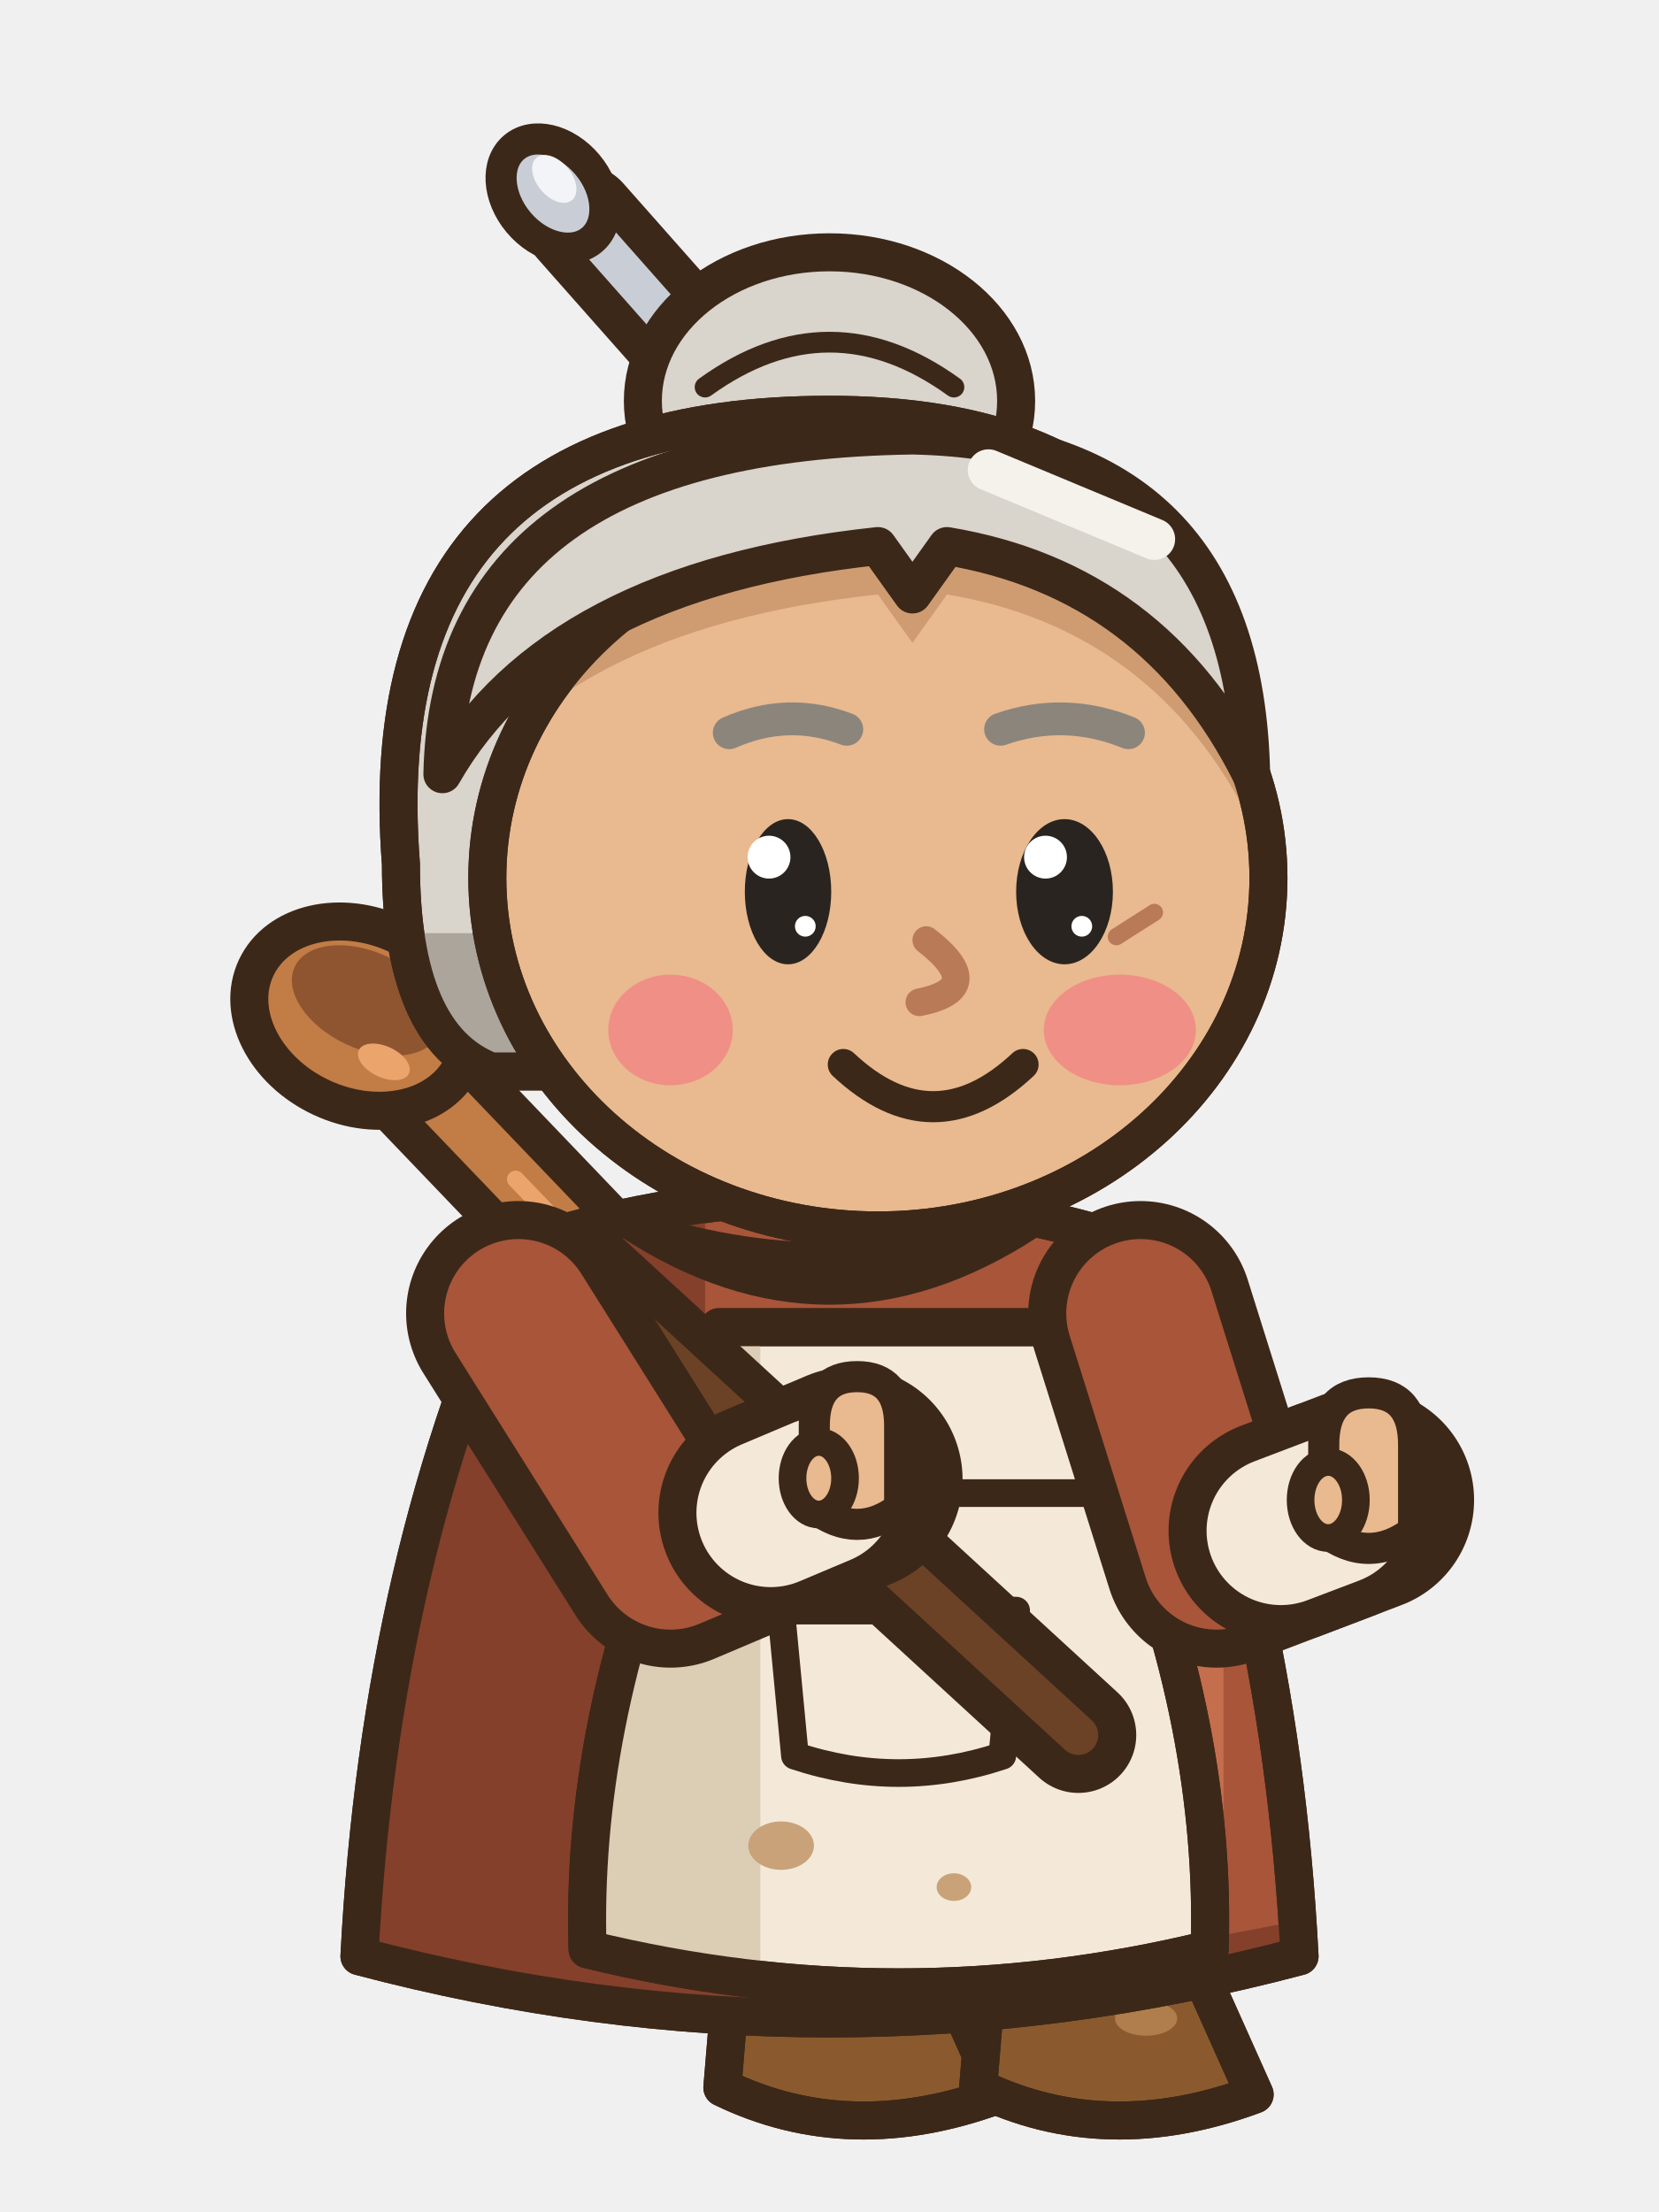
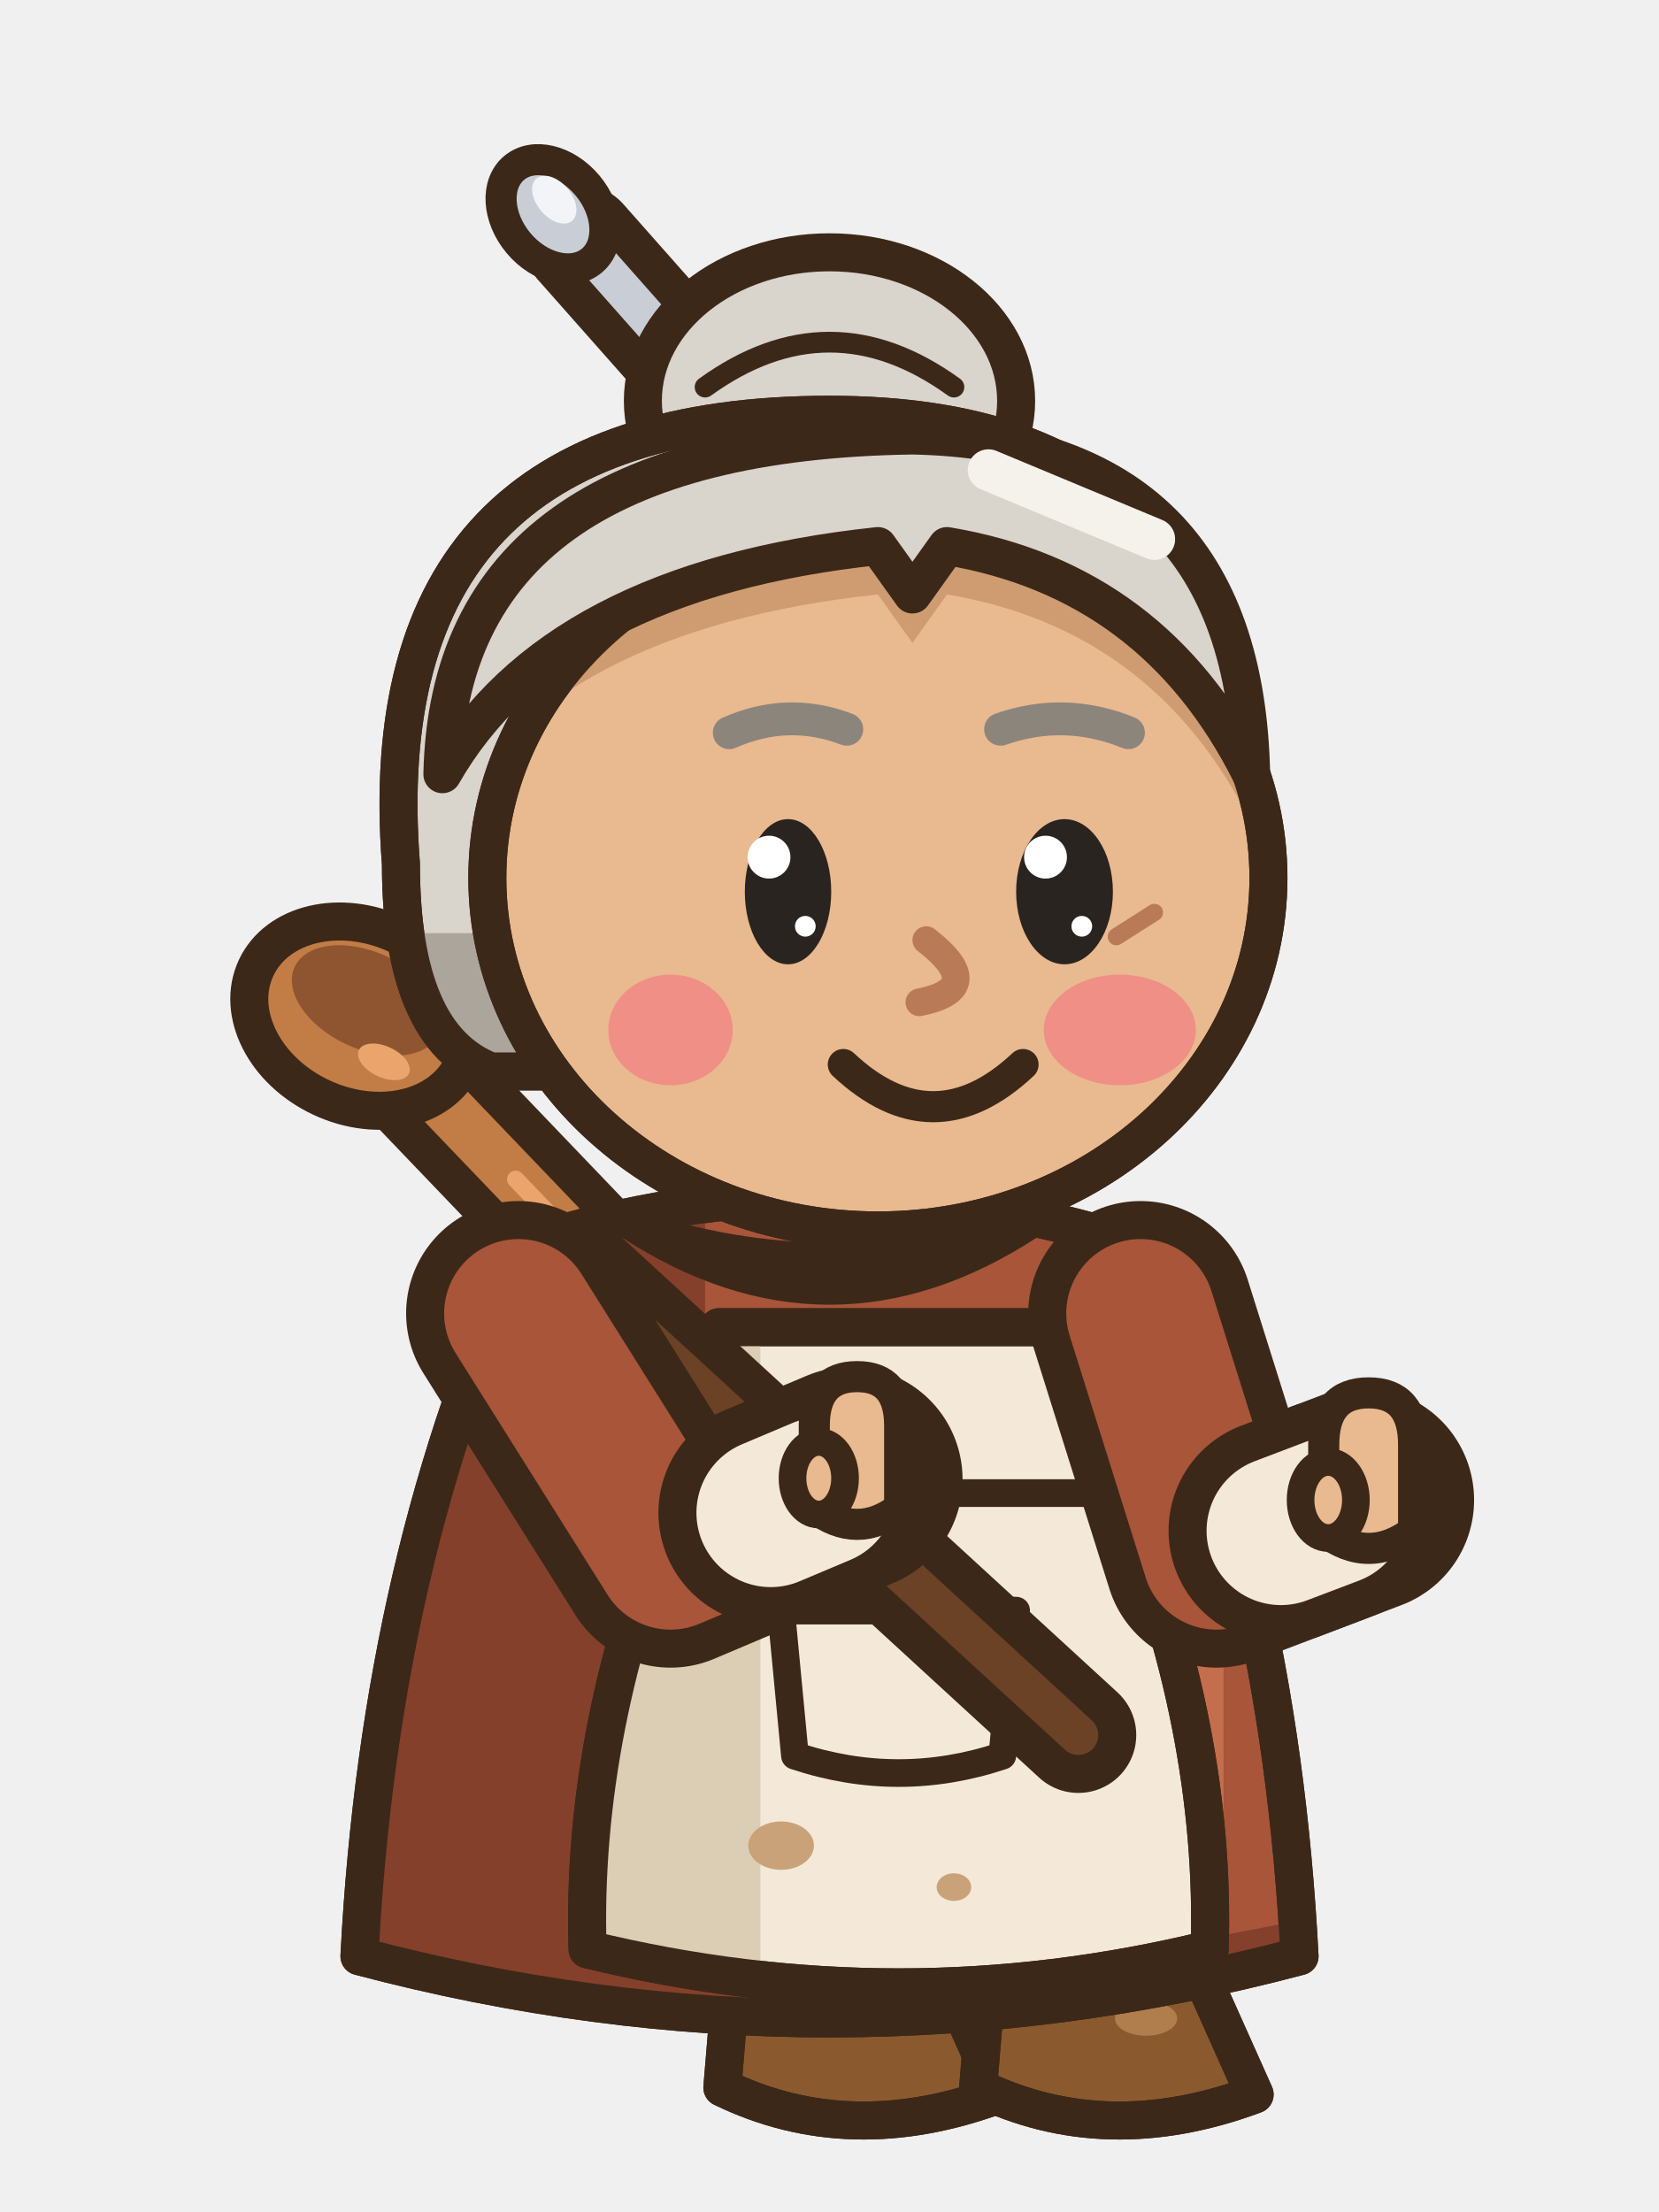
<svg xmlns="http://www.w3.org/2000/svg" width="48" height="64" viewBox="0 0 48 64">
  <g transform="translate(48 0) scale(-1 1)">
    <g transform="translate(0 3)">
      <line x1="15" y1="50" x2="37.6" y2="26.4" stroke="#3C2819" stroke-width="3.7" stroke-linecap="round" />
      <line x1="15" y1="50" x2="37.6" y2="26.4" stroke="#C27C45" stroke-width="1.5" stroke-linecap="round" />
      <line x1="17.26" y1="47.64" x2="33.08" y2="31.12" stroke="#EAA46C" stroke-width="0.5" stroke-linecap="round" />
      <g transform="rotate(-25 37.6 26.4)">
        <ellipse cx="37.6" cy="26.4" rx="3.3" ry="2.6" fill="#C27C45" stroke="#3C2819" stroke-width="1.1" stroke-linejoin="round" stroke-linecap="round" />
        <ellipse cx="37.6" cy="25.9" rx="2.3" ry="1.4" fill="#8F5530" stroke="none" />
        <ellipse cx="36.4" cy="27.3" rx="0.8" ry="0.45" fill="#EAA46C" stroke="none" />
      </g>
    </g>
    <line x1="28" y1="52.6" x2="23.8" y2="53" stroke="#3C2819" stroke-width="6.8" stroke-linecap="round" />
    <line x1="28" y1="52.6" x2="23.8" y2="53" stroke="#6A5A52" stroke-width="4.6" stroke-linecap="round" />
    <rect x="21.4" y="53" width="4.8" height="5" rx="1.6" fill="#6A5A52" stroke="#3C2819" stroke-width="1.1" stroke-linejoin="round" stroke-linecap="round" />
    <rect x="24.6" y="53.6" width="1.1" height="3.4" rx="0.5" fill="#54463F" />
    <path d="M20.8,56.8 L26.8,56.8 L27.1,60.4 Q23.4,62.2 19.1,60.6 Z" fill="#8A5A2E" stroke="#3C2819" stroke-width="1.1" stroke-linejoin="round" stroke-linecap="round" />
    <clipPath id="caseassistendre0s238568">
      <path d="M20.8,56.8 L26.8,56.8 L27.1,60.4 Q23.4,62.2 19.1,60.6 Z" />
    </clipPath>
    <g clip-path="url(#caseassistendre0s238568)">
      <path d="M19,60.1 Q23.4,61.8 27.2,59.9 L27.2,62.4 L19,62.4 Z" fill="#6B4322" />
    </g>
    <path d="M20.8,56.8 L26.8,56.8 L27.1,60.4 Q23.4,62.2 19.1,60.6 Z" fill="none" stroke="#3C2819" stroke-width="1.1" stroke-linejoin="round" stroke-linecap="round" />
    <ellipse cx="22.24" cy="58.4" rx="0.9" ry="0.5" fill="#B07E4C" stroke="none" />
    <line x1="20.6" y1="52.6" x2="16.4" y2="53" stroke="#3C2819" stroke-width="6.8" stroke-linecap="round" />
    <line x1="20.6" y1="52.6" x2="16.4" y2="53" stroke="#6A5A52" stroke-width="4.6" stroke-linecap="round" />
    <rect x="14" y="53" width="4.8" height="5" rx="1.6" fill="#6A5A52" stroke="#3C2819" stroke-width="1.1" stroke-linejoin="round" stroke-linecap="round" />
    <rect x="17.2" y="53.6" width="1.1" height="3.4" rx="0.5" fill="#54463F" />
    <path d="M13.4,56.8 L19.4,56.8 L19.7,60.4 Q16,62.2 11.7,60.6 Z" fill="#8A5A2E" stroke="#3C2819" stroke-width="1.1" stroke-linejoin="round" stroke-linecap="round" />
    <clipPath id="caseassistendre0s164568">
      <path d="M13.4,56.8 L19.4,56.8 L19.7,60.4 Q16,62.2 11.7,60.6 Z" />
    </clipPath>
    <g clip-path="url(#caseassistendre0s164568)">
      <path d="M11.6,60.1 Q16,61.8 19.8,59.9 L19.8,62.4 L11.6,62.4 Z" fill="#6B4322" />
    </g>
    <path d="M13.4,56.8 L19.4,56.8 L19.7,60.4 Q16,62.2 11.7,60.6 Z" fill="none" stroke="#3C2819" stroke-width="1.1" stroke-linejoin="round" stroke-linecap="round" />
    <ellipse cx="14.84" cy="58.4" rx="0.9" ry="0.5" fill="#B07E4C" stroke="none" />
    <g transform="translate(0 3)">
      <path d="M15.2,33 Q24,30.2 32.8,33 Q37,42 37.6,53.6 Q24,57.2 10.4,53.6 Q11,42 15.2,33 Z" fill="#A8553A" stroke="#3C2819" stroke-width="1.1" stroke-linejoin="round" stroke-linecap="round" />
      <clipPath id="caseassistendre0d">
        <path d="M15.2,33 Q24,30.2 32.8,33 Q37,42 37.6,53.6 Q24,57.2 10.4,53.6 Q11,42 15.2,33 Z" />
      </clipPath>
      <g clip-path="url(#caseassistendre0d)">
        <rect x="27.6" y="30" width="12" height="30" fill="#84402B" />
        <path d="M8,52 Q24,56 40,52 L40,60 L8,60 Z" fill="#84402B" />
        <rect x="12.6" y="38" width="1.5" height="13" rx="0.75" fill="#C46E4E" />
      </g>
      <path d="M15.2,33 Q24,30.2 32.8,33 Q37,42 37.6,53.6 Q24,57.2 10.4,53.6 Q11,42 15.2,33 Z" fill="none" stroke="#3C2819" stroke-width="1.1" stroke-linejoin="round" stroke-linecap="round" />
      <path d="M16.8,35.4 L27.2,35.4 L28.4,40.2 Q31.2,47 31,53.4 Q22,55.6 13,53.4 Q12.8,47 15.6,40.2 Z" fill="#F4E9D8" stroke="#3C2819" stroke-width="1.1" stroke-linejoin="round" stroke-linecap="round" />
      <clipPath id="caseassistendre0a">
        <path d="M16.8,35.4 L27.2,35.4 L28.4,40.2 Q31.2,47 31,53.4 Q22,55.6 13,53.4 Q12.8,47 15.6,40.2 Z" />
      </clipPath>
      <g clip-path="url(#caseassistendre0a)">
        <rect x="26" y="34" width="8" height="24" fill="#DCCDB5" />
        <ellipse cx="19" cy="46.6" rx="1.3" ry="0.85" fill="#C9A27A" stroke="none" />
        <ellipse cx="25.4" cy="50.4" rx="0.95" ry="0.7" fill="#C9A27A" stroke="none" />
        <ellipse cx="20.4" cy="51.6" rx="0.5" ry="0.4" fill="#C9A27A" stroke="none" />
      </g>
      <path d="M16.8,35.4 L27.2,35.4 L28.4,40.2 Q31.2,47 31,53.4 Q22,55.6 13,53.4 Q12.8,47 15.6,40.2 Z" fill="none" stroke="#3C2819" stroke-width="1.1" stroke-linejoin="round" stroke-linecap="round" />
      <path d="M15.6,40.2 L28.4,40.2" fill="none" stroke="#3C2819" stroke-width="0.8" stroke-linejoin="round" stroke-linecap="round" />
      <path d="M18.6,43.6 L25.4,43.6 L25,47.8 Q22,48.8 19,47.8 Z" fill="#F4E9D8" stroke="#3C2819" stroke-width="0.8" stroke-linejoin="round" stroke-linecap="round" />
      <line x1="31.4" y1="33.8" x2="16.8" y2="47.2" stroke="#3C2819" stroke-width="3.35" stroke-linecap="round" />
      <line x1="31.4" y1="33.8" x2="16.8" y2="47.2" stroke="#6B4226" stroke-width="1.15" stroke-linecap="round" />
    </g>
    <path d="M33,38 L28.6,45 L23.4,42.8" fill="none" stroke="#3C2819" stroke-width="6.5" stroke-linecap="round" stroke-linejoin="round" />
    <path d="M33,38 L28.6,45 L23.4,42.8" fill="none" stroke="#A8553A" stroke-width="4.3" stroke-linecap="round" stroke-linejoin="round" />
    <line x1="25.7" y1="43.77" x2="24.23" y2="43.15" stroke="#3C2819" stroke-width="6.5" stroke-linecap="round" />
    <line x1="25.7" y1="43.77" x2="24.23" y2="43.15" stroke="#F4E9D8" stroke-width="4.3" stroke-linecap="round" />
    <path d="M21.97,43.63 L21.97,41.25 Q21.97,39.83 23.2,39.83 Q24.44,39.83 24.44,41.25 L24.44,43.63 Q23.2,44.58 21.97,43.63 Z" fill="#E9B98F" stroke="#3C2819" stroke-width="0.9" stroke-linejoin="round" stroke-linecap="round" />
    <ellipse cx="24.31" cy="42.77" rx="0.76" ry="1.05" fill="#E9B98F" stroke="#3C2819" stroke-width="0.8" stroke-linejoin="round" stroke-linecap="round" />
    <g transform="translate(0 3)">
      <path d="M18.2,32.4 Q24,36.2 29.8,32.4 Q24,34.4 18.2,32.4 Z" fill="#F4E9D8" stroke="#3C2819" stroke-width="0.9" stroke-linejoin="round" stroke-linecap="round" />
    </g>
    <path d="M15,38 L12.8,45 L8.6,43.4" fill="none" stroke="#3C2819" stroke-width="6.5" stroke-linecap="round" stroke-linejoin="round" />
    <path d="M15,38 L12.8,45 L8.6,43.4" fill="none" stroke="#A8553A" stroke-width="4.3" stroke-linecap="round" stroke-linejoin="round" />
    <line x1="10.94" y1="44.29" x2="9.44" y2="43.72" stroke="#3C2819" stroke-width="6.5" stroke-linecap="round" />
    <line x1="10.94" y1="44.29" x2="9.44" y2="43.72" stroke="#F4E9D8" stroke-width="4.3" stroke-linecap="round" />
    <path d="M7.1,44.3 L7.1,41.8 Q7.1,40.3 8.4,40.3 Q9.7,40.3 9.7,41.8 L9.7,44.3 Q8.4,45.3 7.1,44.3 Z" fill="#E9B98F" stroke="#3C2819" stroke-width="0.9" stroke-linejoin="round" stroke-linecap="round" />
    <ellipse cx="9.57" cy="43.4" rx="0.8" ry="1.1" fill="#E9B98F" stroke="#3C2819" stroke-width="0.8" stroke-linejoin="round" stroke-linecap="round" />
    <g transform="translate(0 3)">
-       <line x1="26.6" y1="8.6" x2="31.2" y2="3.4" stroke="#3C2819" stroke-width="3.3" stroke-linecap="round" />
-       <line x1="26.6" y1="8.6" x2="31.2" y2="3.4" stroke="#C9CED6" stroke-width="1.1" stroke-linecap="round" />
-       <g transform="rotate(40 32 2.6)">
-         <ellipse cx="32" cy="2.6" rx="1.3" ry="1.75" fill="#C9CED6" stroke="#3C2819" stroke-width="0.9" stroke-linejoin="round" stroke-linecap="round" />
-         <ellipse cx="31.7" cy="2.3" rx="0.5" ry="0.8" fill="#F2F4F7" stroke="none" />
+       <line x1="26.6" y1="9.2" x2="31.2" y2="4" stroke="#3C2819" stroke-width="3.3" stroke-linecap="round" />
+       <line x1="26.6" y1="9.2" x2="31.2" y2="4" stroke="#C9CED6" stroke-width="1.1" stroke-linecap="round" />
+       <g transform="rotate(40 32 3.2)">
+         <ellipse cx="32" cy="3.2" rx="1.3" ry="1.75" fill="#C9CED6" stroke="#3C2819" stroke-width="0.9" stroke-linejoin="round" stroke-linecap="round" />
+         <ellipse cx="31.7" cy="2.9" rx="0.5" ry="0.8" fill="#F2F4F7" stroke="none" />
      </g>
      <ellipse cx="24" cy="8.6" rx="5.4" ry="4.3" fill="#D9D4CC" stroke="#3C2819" stroke-width="1.1" stroke-linejoin="round" stroke-linecap="round" />
      <path d="M20.4,8.2 Q24,5.6 27.6,8.2" fill="none" stroke="#3C2819" stroke-width="0.6" stroke-linejoin="round" stroke-linecap="round" />
      <path d="M12.6,22 Q11.4,9 24,9 Q37.4,9 36.4,22 Q36.4,27 33.8,28 L15,28 Q12.6,27 12.6,22 Z" fill="#D9D4CC" stroke="#3C2819" stroke-width="1.1" stroke-linejoin="round" stroke-linecap="round" />
      <clipPath id="caseassistendre0h">
        <path d="M12.6,22 Q11.4,9 24,9 Q37.4,9 36.4,22 Q36.4,27 33.8,28 L15,28 Q12.6,27 12.6,22 Z" />
      </clipPath>
      <g clip-path="url(#caseassistendre0h)">
        <rect x="8" y="24" width="32" height="6" fill="#ABA59C" />
      </g>
      <path d="M12.6,22 Q11.4,9 24,9 Q37.4,9 36.4,22 Q36.4,27 33.8,28 L15,28 Q12.6,27 12.6,22 Z" fill="none" stroke="#3C2819" stroke-width="1.1" stroke-linejoin="round" stroke-linecap="round" />
      <path d="M11.3,22.4 a11.3,10.2 0 1,0 22.6,0 a11.3,10.2 0 1,0 -22.6,0 Z" fill="#E9B98F" stroke="#3C2819" stroke-width="1.1" stroke-linejoin="round" stroke-linecap="round" />
      <clipPath id="caseassistendre0f">
        <path d="M11.3,22.4 a11.3,10.2 0 1,0 22.6,0 a11.3,10.2 0 1,0 -22.6,0 Z" />
      </clipPath>
      <g clip-path="url(#caseassistendre0f)">
        <path d="M11.8,19.4 Q12,9.8 21.6,9.6 Q35,9.8 35.2,19.4 Q32,13.8 22.6,12.8 L21.6,14.2 L20.6,12.8 Q14.6,13.8 11.8,19.4 Z" fill="#CF9C72" transform="translate(0 1.4)" />
        <ellipse cx="15.6" cy="26.8" rx="2.2" ry="1.6" fill="#F08F86" stroke="none" />
        <ellipse cx="28.6" cy="26.8" rx="1.8" ry="1.6" fill="#F08F86" stroke="none" />
      </g>
      <path d="M11.3,22.4 a11.3,10.2 0 1,0 22.6,0 a11.3,10.2 0 1,0 -22.6,0 Z" fill="none" stroke="#3C2819" stroke-width="1.1" stroke-linejoin="round" stroke-linecap="round" />
      <path d="M11.8,19.4 Q12,9.8 21.6,9.6 Q35,9.8 35.2,19.4 Q32,13.8 22.6,12.8 L21.6,14.2 L20.6,12.8 Q14.6,13.8 11.8,19.4 Z" fill="#D9D4CC" stroke="#3C2819" stroke-width="1.1" stroke-linejoin="round" stroke-linecap="round" />
      <line x1="14.6" y1="12.6" x2="19.4" y2="10.6" stroke="#F5F2EC" stroke-width="1.2" stroke-linecap="round" />
      <line x1="14.6" y1="23.4" x2="15.7" y2="24.1" stroke="#B97A58" stroke-width="0.5" stroke-linecap="round" />
      <path d="M21.2,24.2 Q19.4,25.6 21.4,26" fill="none" stroke="#B97A58" stroke-width="0.8" stroke-linejoin="round" stroke-linecap="round" />
      <path d="M15.35,18.2 Q17.2,17.45 19.05,18.1" fill="none" stroke="#8C857C" stroke-width="0.95" stroke-linecap="round" />
      <path d="M26.9,18.2 Q25.2,17.45 23.5,18.1" fill="none" stroke="#8C857C" stroke-width="0.95" stroke-linecap="round" />
      <ellipse cx="17.2" cy="22.8" rx="1.4" ry="2.1" fill="#2A2420" stroke="none" />
      <ellipse cx="17.75" cy="21.8" rx="0.62" ry="0.62" fill="#FFFFFF" stroke="none" />
      <ellipse cx="16.7" cy="23.8" rx="0.3" ry="0.3" fill="#FFFFFF" stroke="none" />
      <ellipse cx="25.2" cy="22.8" rx="1.25" ry="2.1" fill="#2A2420" stroke="none" />
      <ellipse cx="25.75" cy="21.8" rx="0.62" ry="0.62" fill="#FFFFFF" stroke="none" />
      <ellipse cx="24.7" cy="23.8" rx="0.3" ry="0.3" fill="#FFFFFF" stroke="none" />
      <path d="M18.4,27.8 Q21,30.24 23.6,27.8" fill="none" stroke="#3C2819" stroke-width="0.9" stroke-linejoin="round" stroke-linecap="round" />
    </g>
  </g>
</svg>
